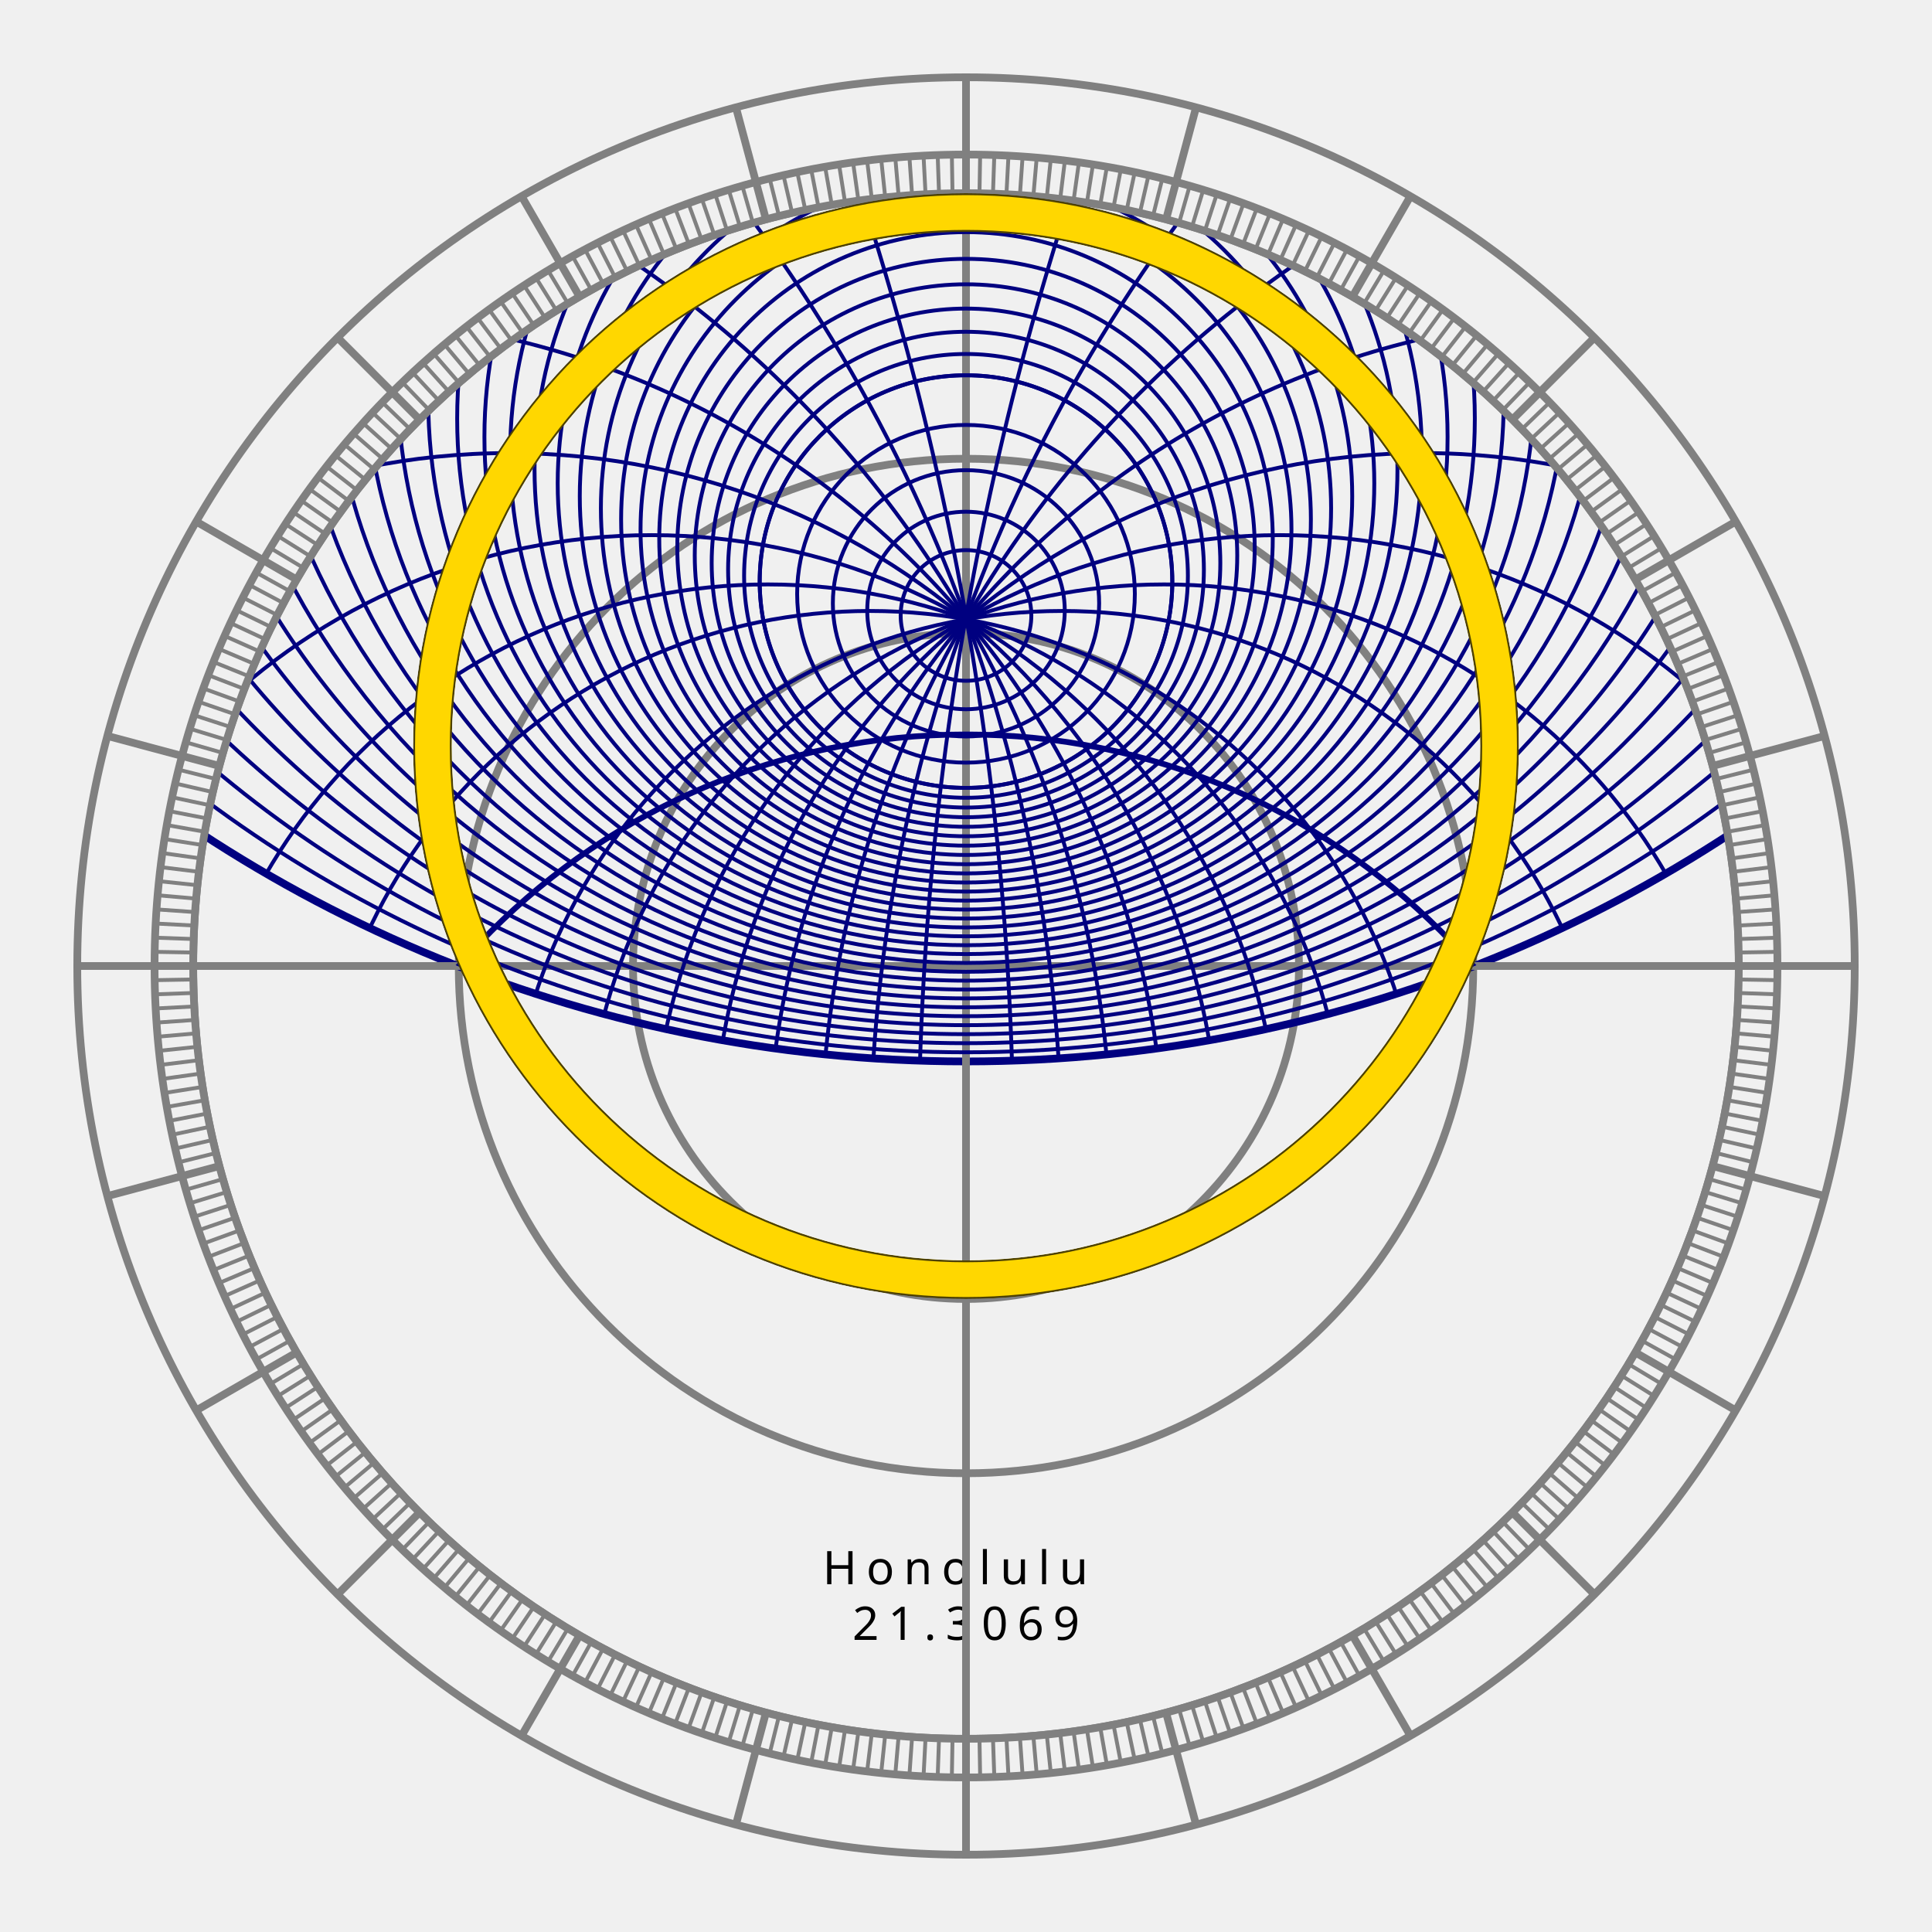
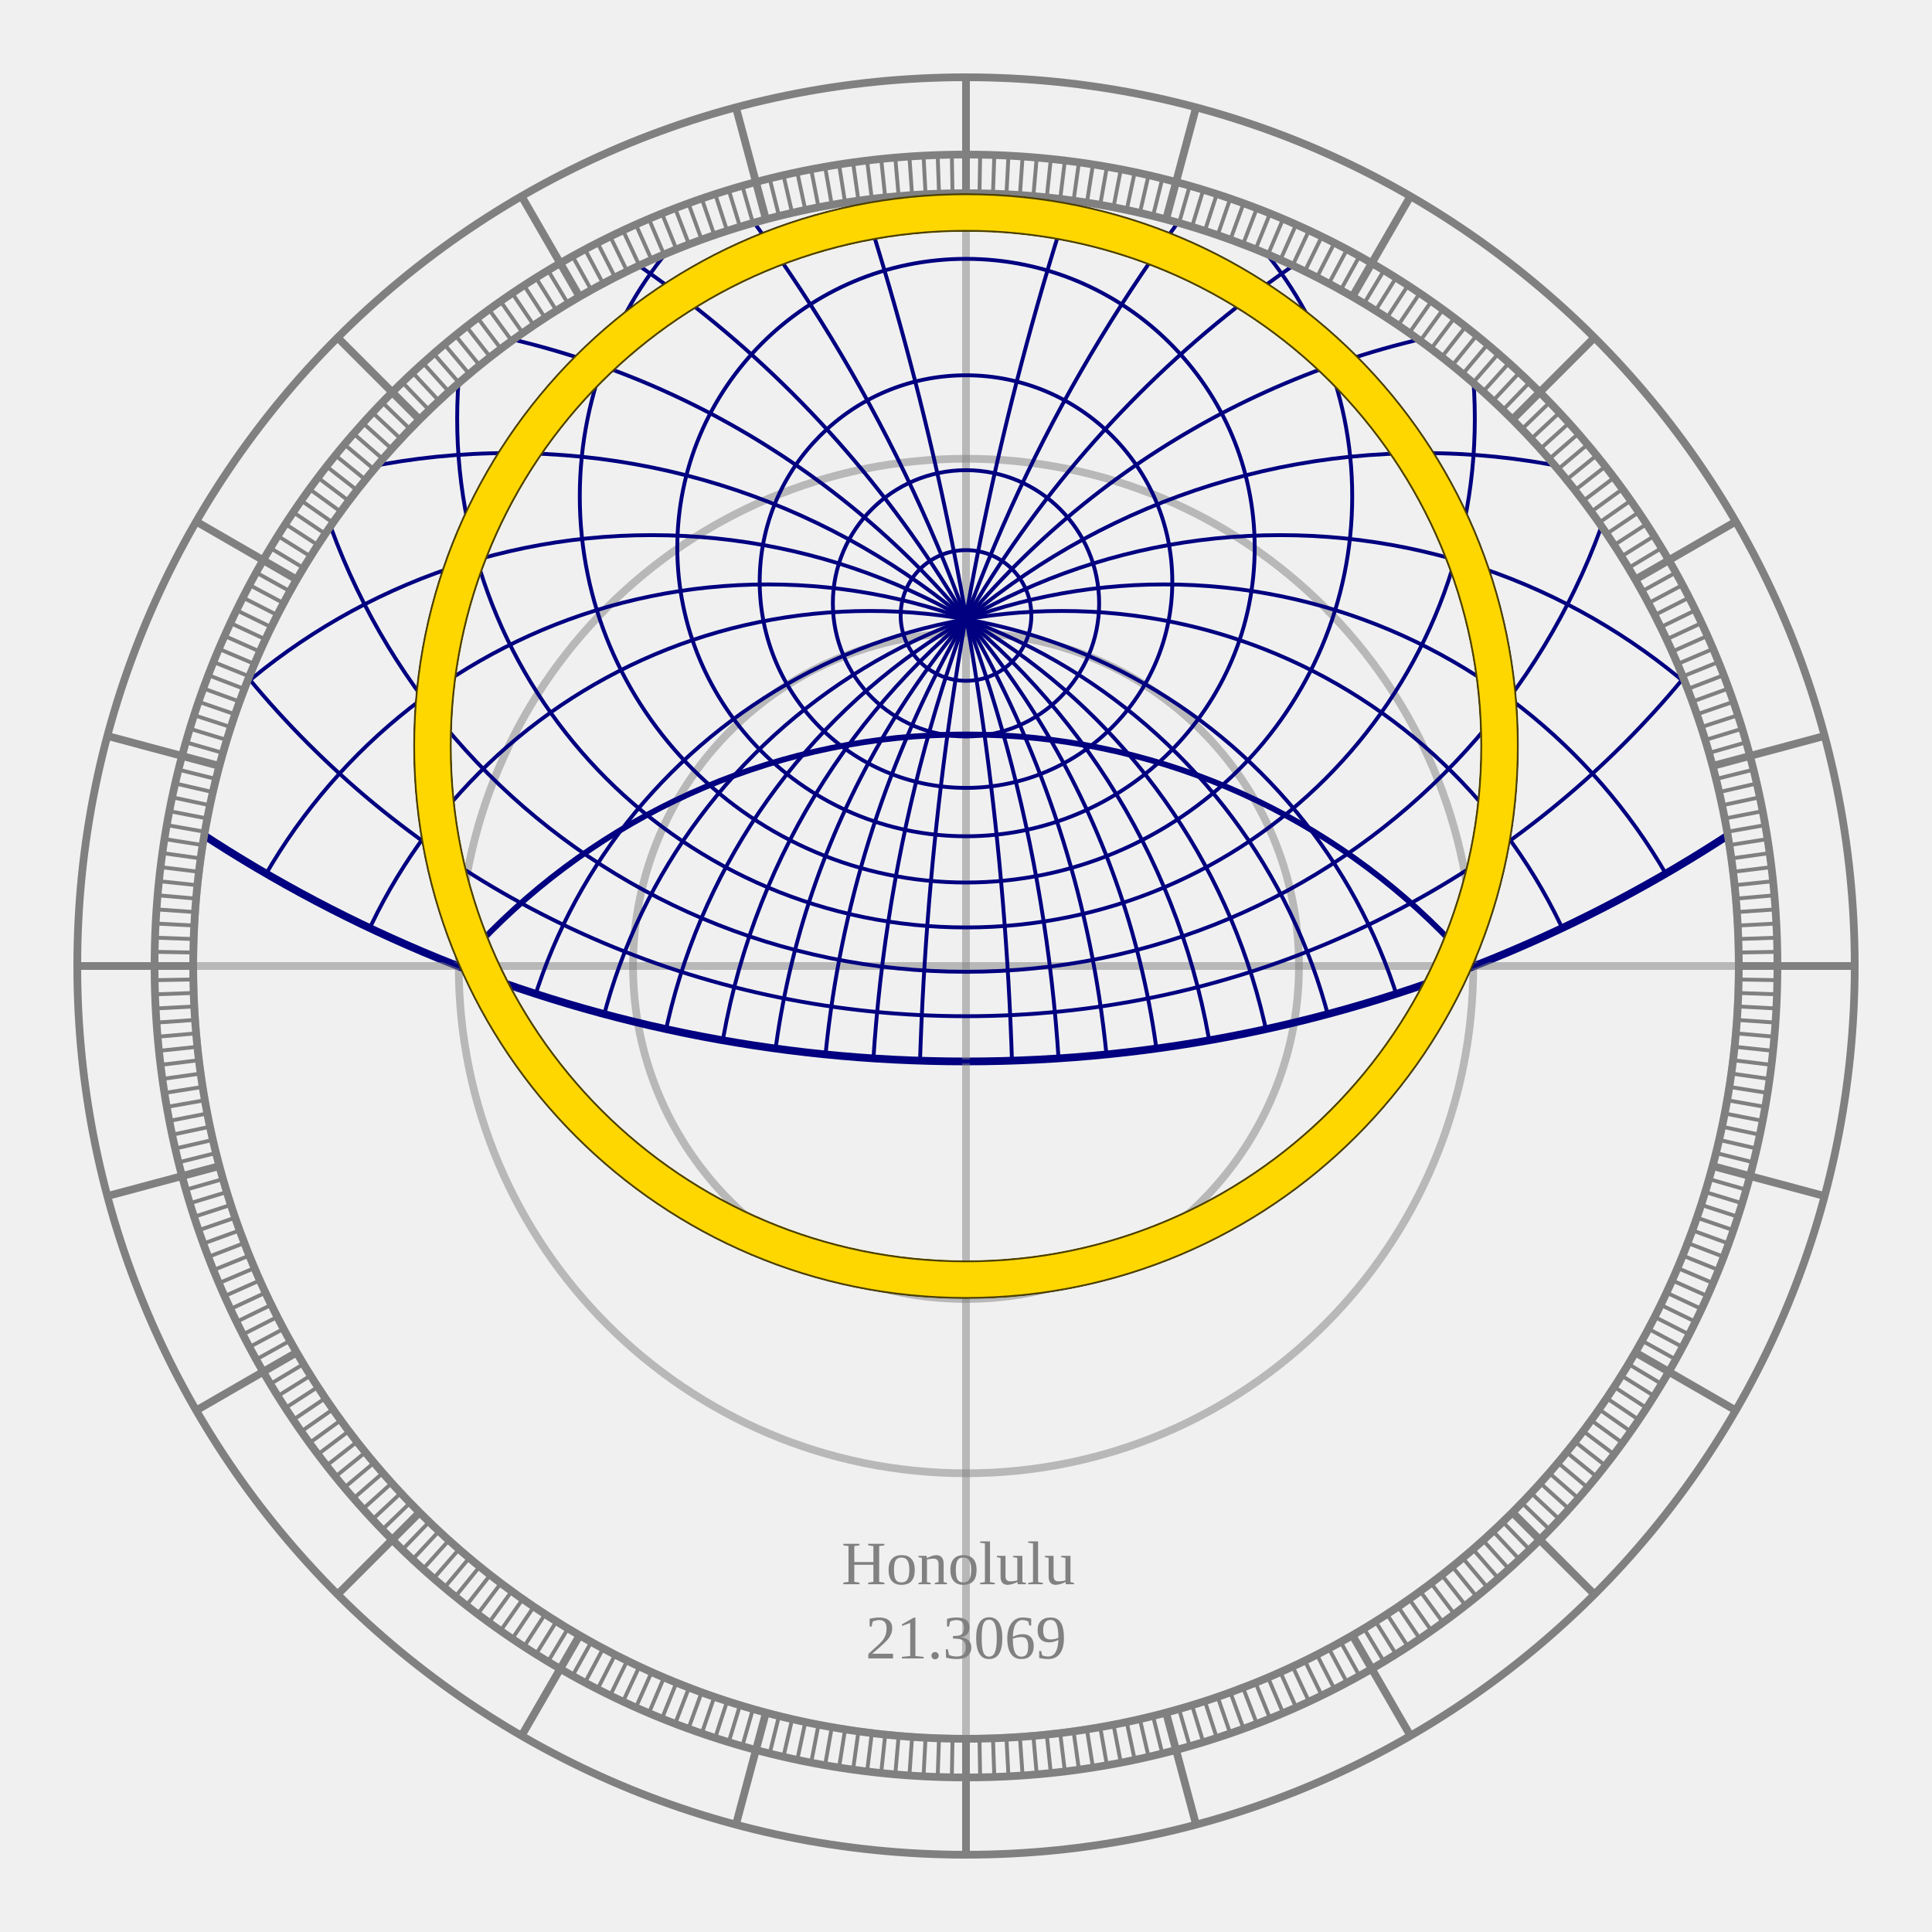
<svg xmlns="http://www.w3.org/2000/svg" xmlns:xlink="http://www.w3.org/1999/xlink" viewbox="0 0 250 250" height="250" width="250">
  <g id="astrolabe" transform="translate(125,125)">
    <defs>
      <style>
				#example {
				  display: block;
				  margin: auto;
				  border: grey;
				  background-color: light grey;
				}
- 				.w { width: 100% }
- 				.mh6 { max-height: 6rem }
- 				.px { padding-right: 1rem; padding-left: 1rem }
- 				.vat { vertical-align: top }
- 				.fffutura { font-family: Futura, sans-serif }
- 				.lsxs { letter-spacing: 0.2em }
- 				.tdn { text-decoration: none }
- 				.ttu { text-transform: uppercase }
- 				.bgcred { background-color: red }
- 				.filllightblue { fill: #bcdeef }
+ 				
				#plate {
				  clip-path:url(#Capricorn);
				  clipPath: url(#Capricorn);
				}
				#location {
				  text-anchor: middle;
- 				  font-size: 6;
+ 				  font-size: 6pt;
+ 				  fill: grey;
+ 				  fill-opacity: 0.99
				}
				#tropics {
				  fill: none;
				  stroke: grey;
				  stroke-width: 1;
+ 				  stroke-opacity: 0.5
				}
				#horizon {
				  fill: none;
				  stroke: navy;
				  stroke-width: 1;
				}
				#almucantar {
				  fill: none;
				  stroke: navy;
				  stroke-width: 0.5;
				}
				#almucantar-center {
				  fill: white;
				  fill-opacity: 0.95;
				  stroke: navy;
				  stroke-width: 0.5;
				}
				#azimuth {
				  fill: none;
				  stroke: navy;
				  stroke-width: 0.5;
				  clip-path:url(#Horizon);
				  clipPath: url(#Horizon);
				}
				#azimuth-90 {
				  fill: none;
				  stroke: navy;
				  stroke-width: 0.75;
				  clip-path:url(#Horizon);
				  clipPath: url(#Horizon);
				}
				#axis {
				  fill: none;
				  stroke: grey;
				  stroke-width: 1;
+ 				  stroke-opacity: 0.5;
				}
				#tick {
				  stroke: grey;
				  stroke-width: 0.5;
				}
				#tickLong {
				  stroke: grey;
				  stroke-width: 1;
				}
				#note {
				  stroke: black;
				  stroke-width: 1;
				}
				#ecliptic-pad {
				  fill: gold;
				  fill-opacity: 0.45;
				  stroke: none;
				  stroke-width: 0.5;
				  stroke-opacity: 0.7;
				}
				#ecliptic {
				  fill: gold;
				  fill-opacity: 1;
				  stroke: black;
				  stroke-width: 0.5;
				  stroke-opacity: 0.7;
				  mask: url(#ecliptic_hole);
				}
				#eclipticDivision {
				  stroke: black;
				  stroke-width: 0.5;
				  stroke-opacity: 0.7;
				}
				#limb {
				  fill: none;
				  stroke: grey;
				  stroke-width: 1;
				}
				.masked {
				  mask: url(#hole);
				}
			</style>
      <clipPath id="Capricorn">
        <circle cx="0" cy="0" r="100" />
      </clipPath>
      <clipPath id="Horizon">
        <circle id="horizon" cx="0.0" cy="168.297" r="180.645" />
      </clipPath>
      <mask id="ecliptic_hole">
        <circle cx="0.0" cy="28.457" r="71.543" style="fill:white" />
        <circle cx="0.0" cy="28.457" r="66.543" style="fill:black" />
      </mask>
    </defs>
    <g id="description">
-       <text id="location" x="0" y="80" class="w  fffutura  lsxs  ttu">
+       <text id="location" x="0" y="80">
				Honolulu
- 	    		<tspan x="0" dy="1.2em">21.3069</tspan>
+ 	    		<tspan x="0" dy="1.2em">21.3069 </tspan>
      </text>
    </g>
    <g id="plate" transform="rotate(180)">
      <g id="tropics">
        <circle id="capricorn" cx="0" cy="0" r="100" />
        <circle id="equator" cx="0" cy="0" r="65.64" />
        <circle id="cancer" cx="0" cy="0" r="43.086" />
      </g>
      <g id="horizon">
        <circle id="horizon" cx="0.0" cy="168.297" r="180.645" />
      </g>
      <g id="axis">
        <line id="axis" x1="0" y1="-100" x2="0" y2="100" />
        <line id="axis" x1="-100" y1="0" x2="100" y2="0" />
      </g>
      <g id="almucantars">
-         <circle id="almucantar" alt="2" cx="0" cy="153.549" r="164.715" />
-         <circle id="almucantar" alt="4" cx="0" cy="141.192" r="151.182" />
-         <circle id="almucantar" alt="6" cx="0" cy="130.699" r="139.52" />
-         <circle id="almucantar" alt="8" cx="0" cy="121.689" r="129.346" />
+         <circle id="almucantar" alt="0" cx="0" cy="168.297" r="180.645" />
        <circle id="almucantar" alt="10" cx="0" cy="113.877" r="120.374" />
-         <circle id="almucantar" alt="12" cx="0" cy="107.047" r="112.389" />
-         <circle id="almucantar" alt="14" cx="0" cy="101.032" r="105.223" />
-         <circle id="almucantar" alt="16" cx="0" cy="95.701" r="98.743" />
-         <circle id="almucantar" alt="18" cx="0" cy="90.95" r="92.845" />
        <circle id="almucantar" alt="20" cx="0" cy="86.695" r="87.443" />
-         <circle id="almucantar" alt="22" cx="0" cy="82.867" r="82.47" />
-         <circle id="almucantar" alt="24" cx="0" cy="79.409" r="77.866" />
-         <circle id="almucantar" alt="26" cx="0" cy="76.276" r="73.586" />
-         <circle id="almucantar" alt="28" cx="0" cy="73.428" r="69.589" />
        <circle id="almucantar" alt="30" cx="0" cy="70.831" r="65.842" />
-         <circle id="almucantar" alt="32" cx="0" cy="68.459" r="62.316" />
-         <circle id="almucantar" alt="34" cx="0" cy="66.287" r="58.986" />
-         <circle id="almucantar" alt="36" cx="0" cy="64.294" r="55.831" />
-         <circle id="almucantar" alt="38" cx="0" cy="62.463" r="52.833" />
        <circle id="almucantar" alt="40" cx="0" cy="60.779" r="49.976" />
-         <circle id="almucantar" alt="42" cx="0" cy="59.228" r="47.245" />
-         <circle id="almucantar" alt="44" cx="0" cy="57.799" r="44.628" />
-         <circle id="almucantar" alt="46" cx="0" cy="56.482" r="42.114" />
-         <circle id="almucantar" alt="48" cx="0" cy="55.267" r="39.694" />
        <circle id="almucantar" alt="50" cx="0" cy="54.146" r="37.358" />
-         <circle id="almucantar" alt="52" cx="0" cy="53.113" r="35.099" />
-         <circle id="almucantar" alt="54" cx="0" cy="52.161" r="32.909" />
-         <circle id="almucantar" alt="56" cx="0" cy="51.286" r="30.783" />
-         <circle id="almucantar" alt="58" cx="0" cy="50.481" r="28.713" />
        <circle id="almucantar" alt="60" cx="0" cy="49.743" r="26.696" />
-         <circle id="almucantar" alt="60" cx="0" cy="49.743" r="26.696" />
-         <circle id="almucantar" alt="65" cx="0" cy="48.164" r="21.849" />
        <circle id="almucantar" alt="70" cx="0" cy="46.93" r="17.229" />
-         <circle id="almucantar" alt="75" cx="0" cy="46.004" r="12.78" />
        <circle id="almucantar" alt="80" cx="0" cy="45.36" r="8.455" />
        <circle id="azimuth-90" az="0.0" cx="-0.0" cy="-56.926" r="86.886" />
      </g>
      <g id="azimuths">
        <circle id="azimuth" az="10" cx="12.423" cy="-25.601" r="71.542" />
        <circle id="azimuth" az="10" cx="-12.423" cy="-25.601" r="71.542" />
        <circle id="azimuth" az="20" cx="25.644" cy="-25.601" r="74.977" />
        <circle id="azimuth" az="20" cx="-25.644" cy="-25.601" r="74.977" />
        <circle id="azimuth" az="30" cx="40.678" cy="-25.601" r="81.355" />
        <circle id="azimuth" az="30" cx="-40.678" cy="-25.601" r="81.355" />
        <circle id="azimuth" az="40" cx="59.119" cy="-25.601" r="91.973" />
        <circle id="azimuth" az="40" cx="-59.119" cy="-25.601" r="91.973" />
        <circle id="azimuth" az="50" cx="83.966" cy="-25.601" r="109.609" />
        <circle id="azimuth" az="50" cx="-83.966" cy="-25.601" r="109.609" />
        <circle id="azimuth" az="60" cx="122.033" cy="-25.601" r="140.911" />
        <circle id="azimuth" az="60" cx="-122.033" cy="-25.601" r="140.911" />
        <circle id="azimuth" az="70" cx="193.575" cy="-25.601" r="205.998" />
        <circle id="azimuth" az="70" cx="-193.575" cy="-25.601" r="205.998" />
        <circle id="azimuth" az="80" cx="399.573" cy="-25.601" r="405.737" />
        <circle id="azimuth" az="80" cx="-399.573" cy="-25.601" r="405.737" />
        <circle id="azimuth" az="0.0" cx="0.0" cy="-56.926" r="86.886" />
      </g>
    </g>
    <g id="limb">
      <g id="limb_boundaries">
        <circle id="limb" cx="0" cy="0" r="100" />
        <circle id="limb" cx="0" cy="0" r="105" />
        <circle id="limb" cx="0" cy="0" r="115" />
      </g>
      <g id="ticks">
        <g id="short_ticks">
          <line id="tick" x1="0" y1="100" x2="0" y2="105" />
          <use id="tick" xlink:href="#tick" transform="rotate(0)" />
          <use id="tick" xlink:href="#tick" transform="rotate(1)" />
          <use id="tick" xlink:href="#tick" transform="rotate(2)" />
          <use id="tick" xlink:href="#tick" transform="rotate(3)" />
          <use id="tick" xlink:href="#tick" transform="rotate(4)" />
          <use id="tick" xlink:href="#tick" transform="rotate(5)" />
          <use id="tick" xlink:href="#tick" transform="rotate(6)" />
          <use id="tick" xlink:href="#tick" transform="rotate(7)" />
          <use id="tick" xlink:href="#tick" transform="rotate(8)" />
          <use id="tick" xlink:href="#tick" transform="rotate(9)" />
          <use id="tick" xlink:href="#tick" transform="rotate(10)" />
          <use id="tick" xlink:href="#tick" transform="rotate(11)" />
          <use id="tick" xlink:href="#tick" transform="rotate(12)" />
          <use id="tick" xlink:href="#tick" transform="rotate(13)" />
          <use id="tick" xlink:href="#tick" transform="rotate(14)" />
          <use id="tick" xlink:href="#tick" transform="rotate(15)" />
          <use id="tick" xlink:href="#tick" transform="rotate(16)" />
          <use id="tick" xlink:href="#tick" transform="rotate(17)" />
          <use id="tick" xlink:href="#tick" transform="rotate(18)" />
          <use id="tick" xlink:href="#tick" transform="rotate(19)" />
          <use id="tick" xlink:href="#tick" transform="rotate(20)" />
          <use id="tick" xlink:href="#tick" transform="rotate(21)" />
          <use id="tick" xlink:href="#tick" transform="rotate(22)" />
          <use id="tick" xlink:href="#tick" transform="rotate(23)" />
          <use id="tick" xlink:href="#tick" transform="rotate(24)" />
          <use id="tick" xlink:href="#tick" transform="rotate(25)" />
          <use id="tick" xlink:href="#tick" transform="rotate(26)" />
          <use id="tick" xlink:href="#tick" transform="rotate(27)" />
          <use id="tick" xlink:href="#tick" transform="rotate(28)" />
          <use id="tick" xlink:href="#tick" transform="rotate(29)" />
          <use id="tick" xlink:href="#tick" transform="rotate(30)" />
          <use id="tick" xlink:href="#tick" transform="rotate(31)" />
          <use id="tick" xlink:href="#tick" transform="rotate(32)" />
          <use id="tick" xlink:href="#tick" transform="rotate(33)" />
          <use id="tick" xlink:href="#tick" transform="rotate(34)" />
          <use id="tick" xlink:href="#tick" transform="rotate(35)" />
          <use id="tick" xlink:href="#tick" transform="rotate(36)" />
          <use id="tick" xlink:href="#tick" transform="rotate(37)" />
          <use id="tick" xlink:href="#tick" transform="rotate(38)" />
          <use id="tick" xlink:href="#tick" transform="rotate(39)" />
          <use id="tick" xlink:href="#tick" transform="rotate(40)" />
          <use id="tick" xlink:href="#tick" transform="rotate(41)" />
          <use id="tick" xlink:href="#tick" transform="rotate(42)" />
          <use id="tick" xlink:href="#tick" transform="rotate(43)" />
          <use id="tick" xlink:href="#tick" transform="rotate(44)" />
          <use id="tick" xlink:href="#tick" transform="rotate(45)" />
          <use id="tick" xlink:href="#tick" transform="rotate(46)" />
          <use id="tick" xlink:href="#tick" transform="rotate(47)" />
          <use id="tick" xlink:href="#tick" transform="rotate(48)" />
          <use id="tick" xlink:href="#tick" transform="rotate(49)" />
          <use id="tick" xlink:href="#tick" transform="rotate(50)" />
          <use id="tick" xlink:href="#tick" transform="rotate(51)" />
          <use id="tick" xlink:href="#tick" transform="rotate(52)" />
          <use id="tick" xlink:href="#tick" transform="rotate(53)" />
          <use id="tick" xlink:href="#tick" transform="rotate(54)" />
          <use id="tick" xlink:href="#tick" transform="rotate(55)" />
          <use id="tick" xlink:href="#tick" transform="rotate(56)" />
          <use id="tick" xlink:href="#tick" transform="rotate(57)" />
          <use id="tick" xlink:href="#tick" transform="rotate(58)" />
          <use id="tick" xlink:href="#tick" transform="rotate(59)" />
          <use id="tick" xlink:href="#tick" transform="rotate(60)" />
          <use id="tick" xlink:href="#tick" transform="rotate(61)" />
          <use id="tick" xlink:href="#tick" transform="rotate(62)" />
          <use id="tick" xlink:href="#tick" transform="rotate(63)" />
          <use id="tick" xlink:href="#tick" transform="rotate(64)" />
          <use id="tick" xlink:href="#tick" transform="rotate(65)" />
          <use id="tick" xlink:href="#tick" transform="rotate(66)" />
          <use id="tick" xlink:href="#tick" transform="rotate(67)" />
          <use id="tick" xlink:href="#tick" transform="rotate(68)" />
          <use id="tick" xlink:href="#tick" transform="rotate(69)" />
          <use id="tick" xlink:href="#tick" transform="rotate(70)" />
          <use id="tick" xlink:href="#tick" transform="rotate(71)" />
          <use id="tick" xlink:href="#tick" transform="rotate(72)" />
          <use id="tick" xlink:href="#tick" transform="rotate(73)" />
          <use id="tick" xlink:href="#tick" transform="rotate(74)" />
          <use id="tick" xlink:href="#tick" transform="rotate(75)" />
          <use id="tick" xlink:href="#tick" transform="rotate(76)" />
          <use id="tick" xlink:href="#tick" transform="rotate(77)" />
          <use id="tick" xlink:href="#tick" transform="rotate(78)" />
          <use id="tick" xlink:href="#tick" transform="rotate(79)" />
          <use id="tick" xlink:href="#tick" transform="rotate(80)" />
          <use id="tick" xlink:href="#tick" transform="rotate(81)" />
          <use id="tick" xlink:href="#tick" transform="rotate(82)" />
          <use id="tick" xlink:href="#tick" transform="rotate(83)" />
          <use id="tick" xlink:href="#tick" transform="rotate(84)" />
          <use id="tick" xlink:href="#tick" transform="rotate(85)" />
          <use id="tick" xlink:href="#tick" transform="rotate(86)" />
          <use id="tick" xlink:href="#tick" transform="rotate(87)" />
          <use id="tick" xlink:href="#tick" transform="rotate(88)" />
          <use id="tick" xlink:href="#tick" transform="rotate(89)" />
          <use id="tick" xlink:href="#tick" transform="rotate(90)" />
          <use id="tick" xlink:href="#tick" transform="rotate(91)" />
          <use id="tick" xlink:href="#tick" transform="rotate(92)" />
          <use id="tick" xlink:href="#tick" transform="rotate(93)" />
          <use id="tick" xlink:href="#tick" transform="rotate(94)" />
          <use id="tick" xlink:href="#tick" transform="rotate(95)" />
          <use id="tick" xlink:href="#tick" transform="rotate(96)" />
          <use id="tick" xlink:href="#tick" transform="rotate(97)" />
          <use id="tick" xlink:href="#tick" transform="rotate(98)" />
          <use id="tick" xlink:href="#tick" transform="rotate(99)" />
          <use id="tick" xlink:href="#tick" transform="rotate(100)" />
          <use id="tick" xlink:href="#tick" transform="rotate(101)" />
          <use id="tick" xlink:href="#tick" transform="rotate(102)" />
          <use id="tick" xlink:href="#tick" transform="rotate(103)" />
          <use id="tick" xlink:href="#tick" transform="rotate(104)" />
          <use id="tick" xlink:href="#tick" transform="rotate(105)" />
          <use id="tick" xlink:href="#tick" transform="rotate(106)" />
          <use id="tick" xlink:href="#tick" transform="rotate(107)" />
          <use id="tick" xlink:href="#tick" transform="rotate(108)" />
          <use id="tick" xlink:href="#tick" transform="rotate(109)" />
          <use id="tick" xlink:href="#tick" transform="rotate(110)" />
          <use id="tick" xlink:href="#tick" transform="rotate(111)" />
          <use id="tick" xlink:href="#tick" transform="rotate(112)" />
          <use id="tick" xlink:href="#tick" transform="rotate(113)" />
          <use id="tick" xlink:href="#tick" transform="rotate(114)" />
          <use id="tick" xlink:href="#tick" transform="rotate(115)" />
          <use id="tick" xlink:href="#tick" transform="rotate(116)" />
          <use id="tick" xlink:href="#tick" transform="rotate(117)" />
          <use id="tick" xlink:href="#tick" transform="rotate(118)" />
          <use id="tick" xlink:href="#tick" transform="rotate(119)" />
          <use id="tick" xlink:href="#tick" transform="rotate(120)" />
          <use id="tick" xlink:href="#tick" transform="rotate(121)" />
          <use id="tick" xlink:href="#tick" transform="rotate(122)" />
          <use id="tick" xlink:href="#tick" transform="rotate(123)" />
          <use id="tick" xlink:href="#tick" transform="rotate(124)" />
          <use id="tick" xlink:href="#tick" transform="rotate(125)" />
          <use id="tick" xlink:href="#tick" transform="rotate(126)" />
          <use id="tick" xlink:href="#tick" transform="rotate(127)" />
          <use id="tick" xlink:href="#tick" transform="rotate(128)" />
          <use id="tick" xlink:href="#tick" transform="rotate(129)" />
          <use id="tick" xlink:href="#tick" transform="rotate(130)" />
          <use id="tick" xlink:href="#tick" transform="rotate(131)" />
          <use id="tick" xlink:href="#tick" transform="rotate(132)" />
          <use id="tick" xlink:href="#tick" transform="rotate(133)" />
          <use id="tick" xlink:href="#tick" transform="rotate(134)" />
          <use id="tick" xlink:href="#tick" transform="rotate(135)" />
          <use id="tick" xlink:href="#tick" transform="rotate(136)" />
          <use id="tick" xlink:href="#tick" transform="rotate(137)" />
          <use id="tick" xlink:href="#tick" transform="rotate(138)" />
          <use id="tick" xlink:href="#tick" transform="rotate(139)" />
          <use id="tick" xlink:href="#tick" transform="rotate(140)" />
          <use id="tick" xlink:href="#tick" transform="rotate(141)" />
          <use id="tick" xlink:href="#tick" transform="rotate(142)" />
          <use id="tick" xlink:href="#tick" transform="rotate(143)" />
          <use id="tick" xlink:href="#tick" transform="rotate(144)" />
          <use id="tick" xlink:href="#tick" transform="rotate(145)" />
          <use id="tick" xlink:href="#tick" transform="rotate(146)" />
          <use id="tick" xlink:href="#tick" transform="rotate(147)" />
          <use id="tick" xlink:href="#tick" transform="rotate(148)" />
          <use id="tick" xlink:href="#tick" transform="rotate(149)" />
          <use id="tick" xlink:href="#tick" transform="rotate(150)" />
          <use id="tick" xlink:href="#tick" transform="rotate(151)" />
          <use id="tick" xlink:href="#tick" transform="rotate(152)" />
          <use id="tick" xlink:href="#tick" transform="rotate(153)" />
          <use id="tick" xlink:href="#tick" transform="rotate(154)" />
          <use id="tick" xlink:href="#tick" transform="rotate(155)" />
          <use id="tick" xlink:href="#tick" transform="rotate(156)" />
          <use id="tick" xlink:href="#tick" transform="rotate(157)" />
          <use id="tick" xlink:href="#tick" transform="rotate(158)" />
          <use id="tick" xlink:href="#tick" transform="rotate(159)" />
          <use id="tick" xlink:href="#tick" transform="rotate(160)" />
          <use id="tick" xlink:href="#tick" transform="rotate(161)" />
          <use id="tick" xlink:href="#tick" transform="rotate(162)" />
          <use id="tick" xlink:href="#tick" transform="rotate(163)" />
          <use id="tick" xlink:href="#tick" transform="rotate(164)" />
          <use id="tick" xlink:href="#tick" transform="rotate(165)" />
          <use id="tick" xlink:href="#tick" transform="rotate(166)" />
          <use id="tick" xlink:href="#tick" transform="rotate(167)" />
          <use id="tick" xlink:href="#tick" transform="rotate(168)" />
          <use id="tick" xlink:href="#tick" transform="rotate(169)" />
          <use id="tick" xlink:href="#tick" transform="rotate(170)" />
          <use id="tick" xlink:href="#tick" transform="rotate(171)" />
          <use id="tick" xlink:href="#tick" transform="rotate(172)" />
          <use id="tick" xlink:href="#tick" transform="rotate(173)" />
          <use id="tick" xlink:href="#tick" transform="rotate(174)" />
          <use id="tick" xlink:href="#tick" transform="rotate(175)" />
          <use id="tick" xlink:href="#tick" transform="rotate(176)" />
          <use id="tick" xlink:href="#tick" transform="rotate(177)" />
          <use id="tick" xlink:href="#tick" transform="rotate(178)" />
          <use id="tick" xlink:href="#tick" transform="rotate(179)" />
          <use id="tick" xlink:href="#tick" transform="rotate(180)" />
          <use id="tick" xlink:href="#tick" transform="rotate(181)" />
          <use id="tick" xlink:href="#tick" transform="rotate(182)" />
          <use id="tick" xlink:href="#tick" transform="rotate(183)" />
          <use id="tick" xlink:href="#tick" transform="rotate(184)" />
          <use id="tick" xlink:href="#tick" transform="rotate(185)" />
          <use id="tick" xlink:href="#tick" transform="rotate(186)" />
          <use id="tick" xlink:href="#tick" transform="rotate(187)" />
          <use id="tick" xlink:href="#tick" transform="rotate(188)" />
          <use id="tick" xlink:href="#tick" transform="rotate(189)" />
          <use id="tick" xlink:href="#tick" transform="rotate(190)" />
          <use id="tick" xlink:href="#tick" transform="rotate(191)" />
          <use id="tick" xlink:href="#tick" transform="rotate(192)" />
          <use id="tick" xlink:href="#tick" transform="rotate(193)" />
          <use id="tick" xlink:href="#tick" transform="rotate(194)" />
          <use id="tick" xlink:href="#tick" transform="rotate(195)" />
          <use id="tick" xlink:href="#tick" transform="rotate(196)" />
          <use id="tick" xlink:href="#tick" transform="rotate(197)" />
          <use id="tick" xlink:href="#tick" transform="rotate(198)" />
          <use id="tick" xlink:href="#tick" transform="rotate(199)" />
          <use id="tick" xlink:href="#tick" transform="rotate(200)" />
          <use id="tick" xlink:href="#tick" transform="rotate(201)" />
          <use id="tick" xlink:href="#tick" transform="rotate(202)" />
          <use id="tick" xlink:href="#tick" transform="rotate(203)" />
          <use id="tick" xlink:href="#tick" transform="rotate(204)" />
          <use id="tick" xlink:href="#tick" transform="rotate(205)" />
          <use id="tick" xlink:href="#tick" transform="rotate(206)" />
          <use id="tick" xlink:href="#tick" transform="rotate(207)" />
          <use id="tick" xlink:href="#tick" transform="rotate(208)" />
          <use id="tick" xlink:href="#tick" transform="rotate(209)" />
          <use id="tick" xlink:href="#tick" transform="rotate(210)" />
          <use id="tick" xlink:href="#tick" transform="rotate(211)" />
          <use id="tick" xlink:href="#tick" transform="rotate(212)" />
          <use id="tick" xlink:href="#tick" transform="rotate(213)" />
          <use id="tick" xlink:href="#tick" transform="rotate(214)" />
          <use id="tick" xlink:href="#tick" transform="rotate(215)" />
          <use id="tick" xlink:href="#tick" transform="rotate(216)" />
          <use id="tick" xlink:href="#tick" transform="rotate(217)" />
          <use id="tick" xlink:href="#tick" transform="rotate(218)" />
          <use id="tick" xlink:href="#tick" transform="rotate(219)" />
          <use id="tick" xlink:href="#tick" transform="rotate(220)" />
          <use id="tick" xlink:href="#tick" transform="rotate(221)" />
          <use id="tick" xlink:href="#tick" transform="rotate(222)" />
          <use id="tick" xlink:href="#tick" transform="rotate(223)" />
          <use id="tick" xlink:href="#tick" transform="rotate(224)" />
          <use id="tick" xlink:href="#tick" transform="rotate(225)" />
          <use id="tick" xlink:href="#tick" transform="rotate(226)" />
          <use id="tick" xlink:href="#tick" transform="rotate(227)" />
          <use id="tick" xlink:href="#tick" transform="rotate(228)" />
          <use id="tick" xlink:href="#tick" transform="rotate(229)" />
          <use id="tick" xlink:href="#tick" transform="rotate(230)" />
          <use id="tick" xlink:href="#tick" transform="rotate(231)" />
          <use id="tick" xlink:href="#tick" transform="rotate(232)" />
          <use id="tick" xlink:href="#tick" transform="rotate(233)" />
          <use id="tick" xlink:href="#tick" transform="rotate(234)" />
          <use id="tick" xlink:href="#tick" transform="rotate(235)" />
          <use id="tick" xlink:href="#tick" transform="rotate(236)" />
          <use id="tick" xlink:href="#tick" transform="rotate(237)" />
          <use id="tick" xlink:href="#tick" transform="rotate(238)" />
          <use id="tick" xlink:href="#tick" transform="rotate(239)" />
          <use id="tick" xlink:href="#tick" transform="rotate(240)" />
          <use id="tick" xlink:href="#tick" transform="rotate(241)" />
          <use id="tick" xlink:href="#tick" transform="rotate(242)" />
          <use id="tick" xlink:href="#tick" transform="rotate(243)" />
          <use id="tick" xlink:href="#tick" transform="rotate(244)" />
          <use id="tick" xlink:href="#tick" transform="rotate(245)" />
          <use id="tick" xlink:href="#tick" transform="rotate(246)" />
          <use id="tick" xlink:href="#tick" transform="rotate(247)" />
          <use id="tick" xlink:href="#tick" transform="rotate(248)" />
          <use id="tick" xlink:href="#tick" transform="rotate(249)" />
          <use id="tick" xlink:href="#tick" transform="rotate(250)" />
          <use id="tick" xlink:href="#tick" transform="rotate(251)" />
          <use id="tick" xlink:href="#tick" transform="rotate(252)" />
          <use id="tick" xlink:href="#tick" transform="rotate(253)" />
          <use id="tick" xlink:href="#tick" transform="rotate(254)" />
          <use id="tick" xlink:href="#tick" transform="rotate(255)" />
          <use id="tick" xlink:href="#tick" transform="rotate(256)" />
          <use id="tick" xlink:href="#tick" transform="rotate(257)" />
          <use id="tick" xlink:href="#tick" transform="rotate(258)" />
          <use id="tick" xlink:href="#tick" transform="rotate(259)" />
          <use id="tick" xlink:href="#tick" transform="rotate(260)" />
          <use id="tick" xlink:href="#tick" transform="rotate(261)" />
          <use id="tick" xlink:href="#tick" transform="rotate(262)" />
          <use id="tick" xlink:href="#tick" transform="rotate(263)" />
          <use id="tick" xlink:href="#tick" transform="rotate(264)" />
          <use id="tick" xlink:href="#tick" transform="rotate(265)" />
          <use id="tick" xlink:href="#tick" transform="rotate(266)" />
          <use id="tick" xlink:href="#tick" transform="rotate(267)" />
          <use id="tick" xlink:href="#tick" transform="rotate(268)" />
          <use id="tick" xlink:href="#tick" transform="rotate(269)" />
          <use id="tick" xlink:href="#tick" transform="rotate(270)" />
          <use id="tick" xlink:href="#tick" transform="rotate(271)" />
          <use id="tick" xlink:href="#tick" transform="rotate(272)" />
          <use id="tick" xlink:href="#tick" transform="rotate(273)" />
          <use id="tick" xlink:href="#tick" transform="rotate(274)" />
          <use id="tick" xlink:href="#tick" transform="rotate(275)" />
          <use id="tick" xlink:href="#tick" transform="rotate(276)" />
          <use id="tick" xlink:href="#tick" transform="rotate(277)" />
          <use id="tick" xlink:href="#tick" transform="rotate(278)" />
          <use id="tick" xlink:href="#tick" transform="rotate(279)" />
          <use id="tick" xlink:href="#tick" transform="rotate(280)" />
          <use id="tick" xlink:href="#tick" transform="rotate(281)" />
          <use id="tick" xlink:href="#tick" transform="rotate(282)" />
          <use id="tick" xlink:href="#tick" transform="rotate(283)" />
          <use id="tick" xlink:href="#tick" transform="rotate(284)" />
          <use id="tick" xlink:href="#tick" transform="rotate(285)" />
          <use id="tick" xlink:href="#tick" transform="rotate(286)" />
          <use id="tick" xlink:href="#tick" transform="rotate(287)" />
          <use id="tick" xlink:href="#tick" transform="rotate(288)" />
          <use id="tick" xlink:href="#tick" transform="rotate(289)" />
          <use id="tick" xlink:href="#tick" transform="rotate(290)" />
          <use id="tick" xlink:href="#tick" transform="rotate(291)" />
          <use id="tick" xlink:href="#tick" transform="rotate(292)" />
          <use id="tick" xlink:href="#tick" transform="rotate(293)" />
          <use id="tick" xlink:href="#tick" transform="rotate(294)" />
          <use id="tick" xlink:href="#tick" transform="rotate(295)" />
          <use id="tick" xlink:href="#tick" transform="rotate(296)" />
          <use id="tick" xlink:href="#tick" transform="rotate(297)" />
          <use id="tick" xlink:href="#tick" transform="rotate(298)" />
          <use id="tick" xlink:href="#tick" transform="rotate(299)" />
          <use id="tick" xlink:href="#tick" transform="rotate(300)" />
          <use id="tick" xlink:href="#tick" transform="rotate(301)" />
          <use id="tick" xlink:href="#tick" transform="rotate(302)" />
          <use id="tick" xlink:href="#tick" transform="rotate(303)" />
          <use id="tick" xlink:href="#tick" transform="rotate(304)" />
          <use id="tick" xlink:href="#tick" transform="rotate(305)" />
          <use id="tick" xlink:href="#tick" transform="rotate(306)" />
          <use id="tick" xlink:href="#tick" transform="rotate(307)" />
          <use id="tick" xlink:href="#tick" transform="rotate(308)" />
          <use id="tick" xlink:href="#tick" transform="rotate(309)" />
          <use id="tick" xlink:href="#tick" transform="rotate(310)" />
          <use id="tick" xlink:href="#tick" transform="rotate(311)" />
          <use id="tick" xlink:href="#tick" transform="rotate(312)" />
          <use id="tick" xlink:href="#tick" transform="rotate(313)" />
          <use id="tick" xlink:href="#tick" transform="rotate(314)" />
          <use id="tick" xlink:href="#tick" transform="rotate(315)" />
          <use id="tick" xlink:href="#tick" transform="rotate(316)" />
          <use id="tick" xlink:href="#tick" transform="rotate(317)" />
          <use id="tick" xlink:href="#tick" transform="rotate(318)" />
          <use id="tick" xlink:href="#tick" transform="rotate(319)" />
          <use id="tick" xlink:href="#tick" transform="rotate(320)" />
          <use id="tick" xlink:href="#tick" transform="rotate(321)" />
          <use id="tick" xlink:href="#tick" transform="rotate(322)" />
          <use id="tick" xlink:href="#tick" transform="rotate(323)" />
          <use id="tick" xlink:href="#tick" transform="rotate(324)" />
          <use id="tick" xlink:href="#tick" transform="rotate(325)" />
          <use id="tick" xlink:href="#tick" transform="rotate(326)" />
          <use id="tick" xlink:href="#tick" transform="rotate(327)" />
          <use id="tick" xlink:href="#tick" transform="rotate(328)" />
          <use id="tick" xlink:href="#tick" transform="rotate(329)" />
          <use id="tick" xlink:href="#tick" transform="rotate(330)" />
          <use id="tick" xlink:href="#tick" transform="rotate(331)" />
          <use id="tick" xlink:href="#tick" transform="rotate(332)" />
          <use id="tick" xlink:href="#tick" transform="rotate(333)" />
          <use id="tick" xlink:href="#tick" transform="rotate(334)" />
          <use id="tick" xlink:href="#tick" transform="rotate(335)" />
          <use id="tick" xlink:href="#tick" transform="rotate(336)" />
          <use id="tick" xlink:href="#tick" transform="rotate(337)" />
          <use id="tick" xlink:href="#tick" transform="rotate(338)" />
          <use id="tick" xlink:href="#tick" transform="rotate(339)" />
          <use id="tick" xlink:href="#tick" transform="rotate(340)" />
          <use id="tick" xlink:href="#tick" transform="rotate(341)" />
          <use id="tick" xlink:href="#tick" transform="rotate(342)" />
          <use id="tick" xlink:href="#tick" transform="rotate(343)" />
          <use id="tick" xlink:href="#tick" transform="rotate(344)" />
          <use id="tick" xlink:href="#tick" transform="rotate(345)" />
          <use id="tick" xlink:href="#tick" transform="rotate(346)" />
          <use id="tick" xlink:href="#tick" transform="rotate(347)" />
          <use id="tick" xlink:href="#tick" transform="rotate(348)" />
          <use id="tick" xlink:href="#tick" transform="rotate(349)" />
          <use id="tick" xlink:href="#tick" transform="rotate(350)" />
          <use id="tick" xlink:href="#tick" transform="rotate(351)" />
          <use id="tick" xlink:href="#tick" transform="rotate(352)" />
          <use id="tick" xlink:href="#tick" transform="rotate(353)" />
          <use id="tick" xlink:href="#tick" transform="rotate(354)" />
          <use id="tick" xlink:href="#tick" transform="rotate(355)" />
          <use id="tick" xlink:href="#tick" transform="rotate(356)" />
          <use id="tick" xlink:href="#tick" transform="rotate(357)" />
          <use id="tick" xlink:href="#tick" transform="rotate(358)" />
          <use id="tick" xlink:href="#tick" transform="rotate(359)" />
          <use id="tick" xlink:href="#tick" transform="rotate(360)" />
        </g>
        <g id="long_ticks">
          <line id="tickLong" x1="0" y1="100" x2="0" y2="115" />
          <use id="tickLong" xlink:href="#tickLong" transform="rotate(0)" />
          <use id="tickLong" xlink:href="#tickLong" transform="rotate(15)" />
          <use id="tickLong" xlink:href="#tickLong" transform="rotate(30)" />
          <use id="tickLong" xlink:href="#tickLong" transform="rotate(45)" />
          <use id="tickLong" xlink:href="#tickLong" transform="rotate(60)" />
          <use id="tickLong" xlink:href="#tickLong" transform="rotate(75)" />
          <use id="tickLong" xlink:href="#tickLong" transform="rotate(90)" />
          <use id="tickLong" xlink:href="#tickLong" transform="rotate(105)" />
          <use id="tickLong" xlink:href="#tickLong" transform="rotate(120)" />
          <use id="tickLong" xlink:href="#tickLong" transform="rotate(135)" />
          <use id="tickLong" xlink:href="#tickLong" transform="rotate(150)" />
          <use id="tickLong" xlink:href="#tickLong" transform="rotate(165)" />
          <use id="tickLong" xlink:href="#tickLong" transform="rotate(180)" />
          <use id="tickLong" xlink:href="#tickLong" transform="rotate(195)" />
          <use id="tickLong" xlink:href="#tickLong" transform="rotate(210)" />
          <use id="tickLong" xlink:href="#tickLong" transform="rotate(225)" />
          <use id="tickLong" xlink:href="#tickLong" transform="rotate(240)" />
          <use id="tickLong" xlink:href="#tickLong" transform="rotate(255)" />
          <use id="tickLong" xlink:href="#tickLong" transform="rotate(270)" />
          <use id="tickLong" xlink:href="#tickLong" transform="rotate(285)" />
          <use id="tickLong" xlink:href="#tickLong" transform="rotate(300)" />
          <use id="tickLong" xlink:href="#tickLong" transform="rotate(315)" />
          <use id="tickLong" xlink:href="#tickLong" transform="rotate(330)" />
          <use id="tickLong" xlink:href="#tickLong" transform="rotate(345)" />
          <use id="tickLong" xlink:href="#tickLong" transform="rotate(360)" />
        </g>
      </g>
    </g>
    <g id="rete" transform="rotate(180)">
      <g id="ecliptic">
        <circle id="ecliptic" cx="0.0" cy="28.457" r="71.543" />
        <path id="ecliptic" d="            M-66.543,28.457               a66.543,66.543 0 1, 1 133.086,0              a66.543,66.543 0 1, 1 -133.086,0             " />
      </g>
      <g id="stars">
		    	</g>
      <g id="planets">
		    	</g>
      <animateTransform attributeName="transform" type="rotate" attributeTyep="XML" from="0" to="233" begin="0s" dur="5s" fill="freeze" />
    </g>
  </g>
</svg>
